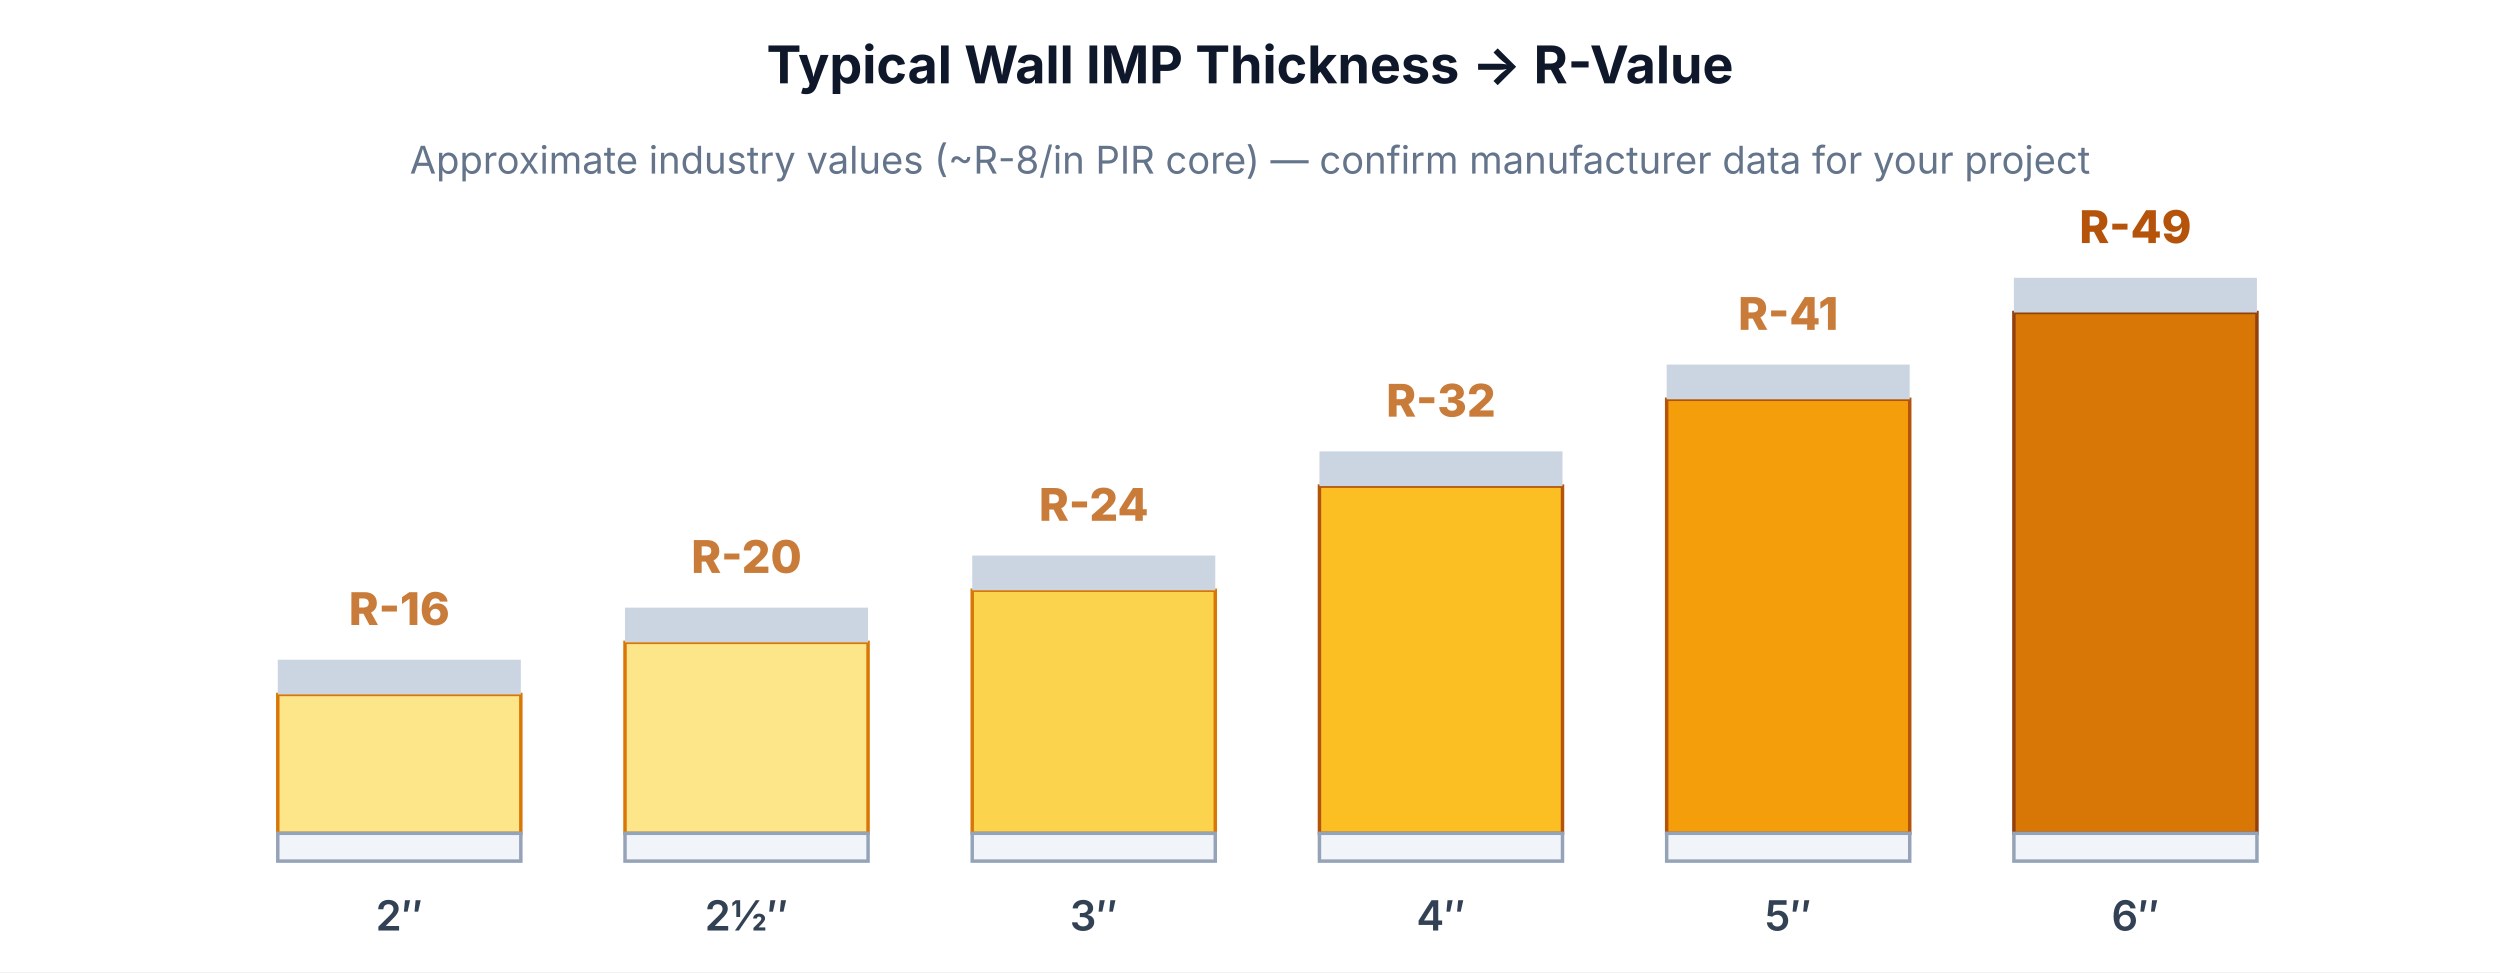
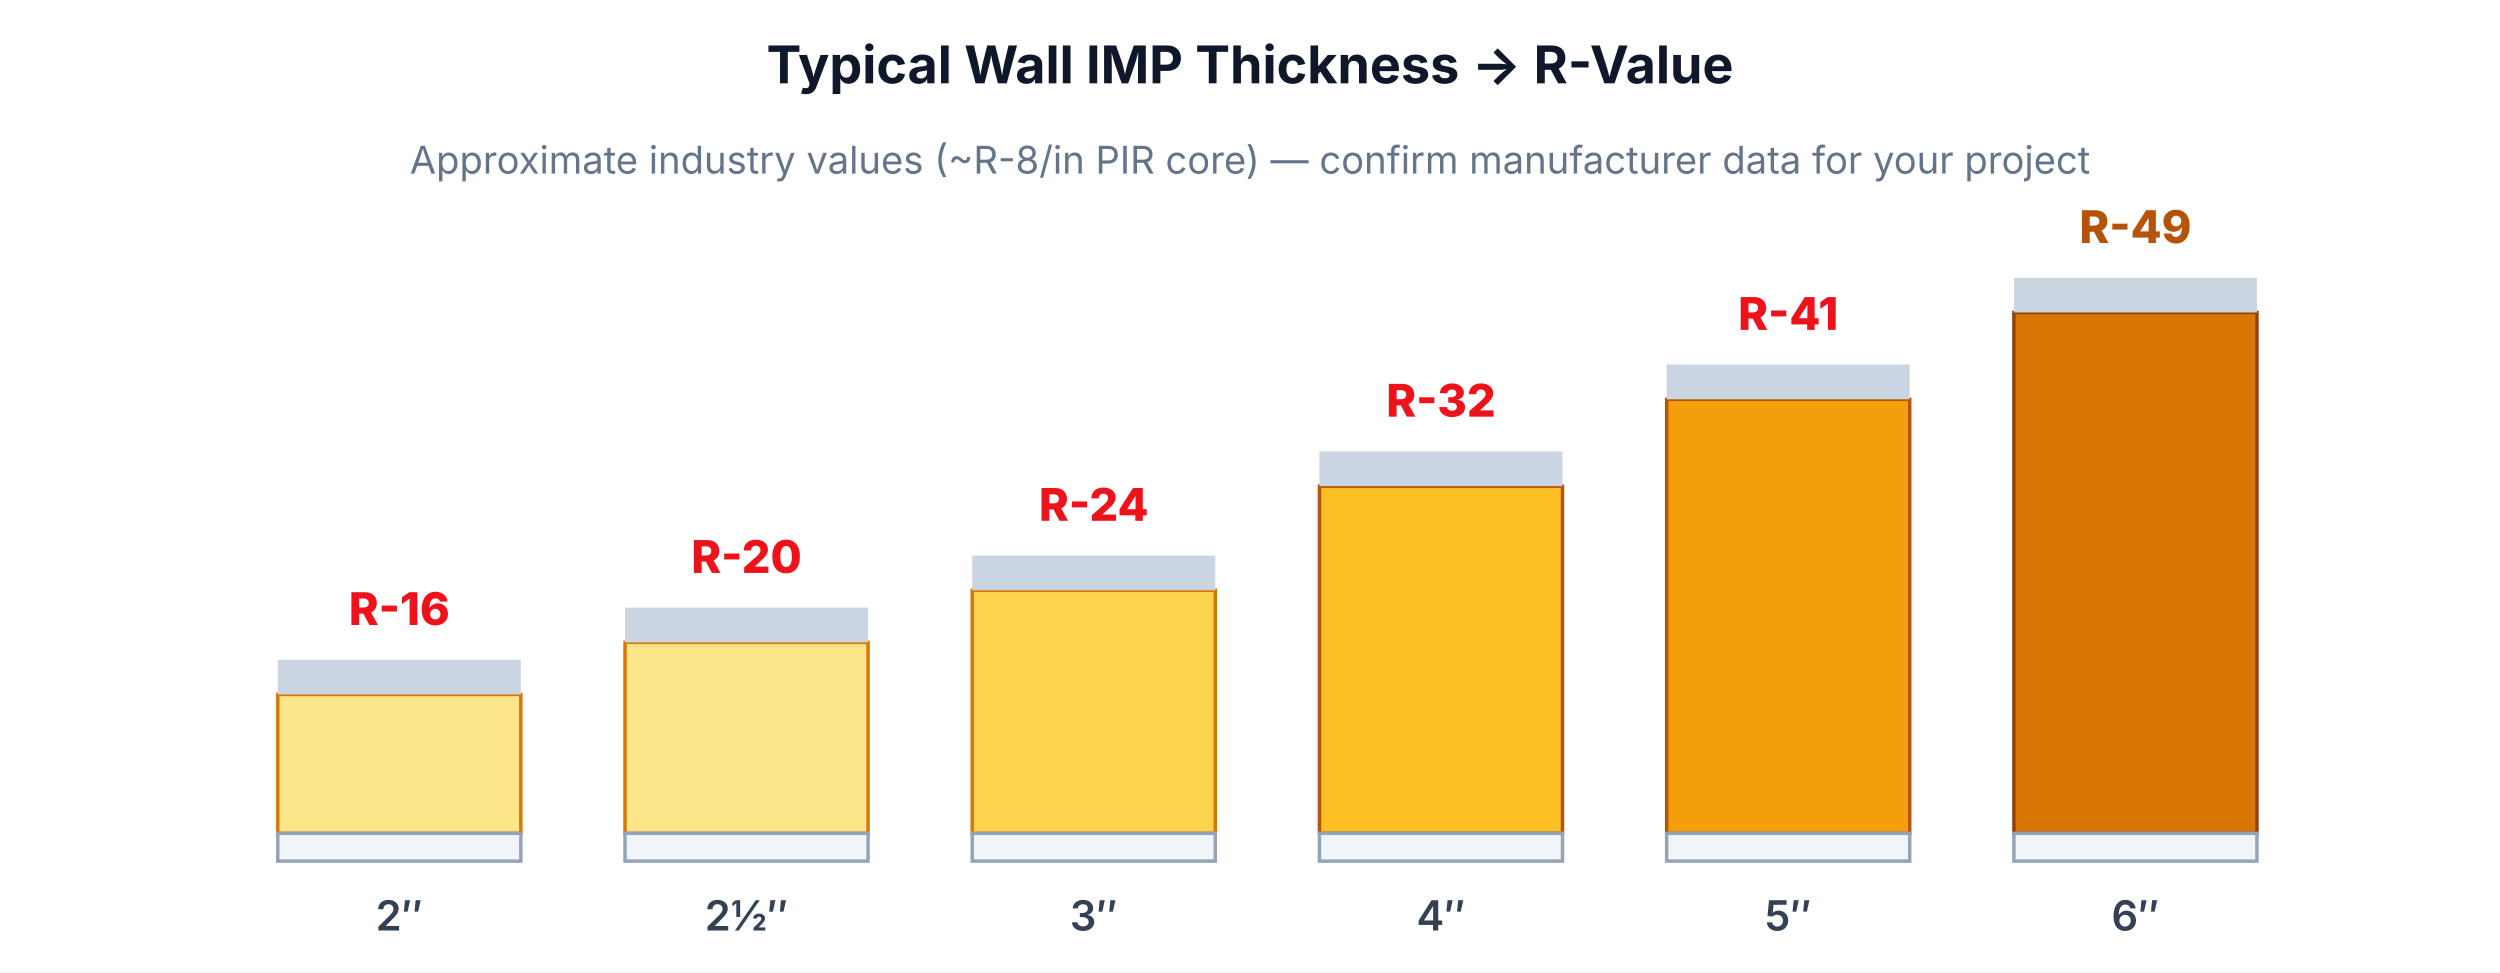
<svg xmlns="http://www.w3.org/2000/svg" width="720" height="280" viewBox="0 0 720 280" role="img">
  <rect width="720" height="280" fill="#ffffff" />
  <text x="360" y="24" text-anchor="middle" font-family="Inter,system-ui,sans-serif" font-size="15" font-weight="700" fill="#0f172a">Typical Wall IMP Thickness → R-Value</text>
  <g font-family="Inter,system-ui,sans-serif">
    <rect x="80" y="200" width="70" height="40" fill="#fde68a" stroke="#d97706" />
    <rect x="80" y="190" width="70" height="10" fill="#cbd5e1" />
    <rect x="80" y="240" width="70" height="8" fill="#f1f5f9" stroke="#94a3b8" />
-     <text x="115" y="180" text-anchor="middle" font-size="13" font-weight="800" fill="#c97b3a">R-16</text>
+     <text x="115" y="180" text-anchor="middle" font-size="13" font-weight="800" fill="#EE131B">R-16</text>
    <text x="115" y="268" text-anchor="middle" font-size="12" font-weight="600" fill="#334155">2″</text>
    <rect x="180" y="185" width="70" height="55" fill="#fde68a" stroke="#d97706" />
    <rect x="180" y="175" width="70" height="10" fill="#cbd5e1" />
    <rect x="180" y="240" width="70" height="8" fill="#f1f5f9" stroke="#94a3b8" />
-     <text x="215" y="165" text-anchor="middle" font-size="13" font-weight="800" fill="#c97b3a">R-20</text>
+     <text x="215" y="165" text-anchor="middle" font-size="13" font-weight="800" fill="#EE131B">R-20</text>
    <text x="215" y="268" text-anchor="middle" font-size="12" font-weight="600" fill="#334155">2½″</text>
    <rect x="280" y="170" width="70" height="70" fill="#fcd34d" stroke="#d97706" />
    <rect x="280" y="160" width="70" height="10" fill="#cbd5e1" />
    <rect x="280" y="240" width="70" height="8" fill="#f1f5f9" stroke="#94a3b8" />
-     <text x="315" y="150" text-anchor="middle" font-size="13" font-weight="800" fill="#c97b3a">R-24</text>
+     <text x="315" y="150" text-anchor="middle" font-size="13" font-weight="800" fill="#EE131B">R-24</text>
    <text x="315" y="268" text-anchor="middle" font-size="12" font-weight="600" fill="#334155">3″</text>
    <rect x="380" y="140" width="70" height="100" fill="#fbbf24" stroke="#b45309" />
    <rect x="380" y="130" width="70" height="10" fill="#cbd5e1" />
    <rect x="380" y="240" width="70" height="8" fill="#f1f5f9" stroke="#94a3b8" />
-     <text x="415" y="120" text-anchor="middle" font-size="13" font-weight="800" fill="#c97b3a">R-32</text>
+     <text x="415" y="120" text-anchor="middle" font-size="13" font-weight="800" fill="#EE131B">R-32</text>
    <text x="415" y="268" text-anchor="middle" font-size="12" font-weight="600" fill="#334155">4″</text>
    <rect x="480" y="115" width="70" height="125" fill="#f59e0b" stroke="#b45309" />
    <rect x="480" y="105" width="70" height="10" fill="#cbd5e1" />
    <rect x="480" y="240" width="70" height="8" fill="#f1f5f9" stroke="#94a3b8" />
-     <text x="515" y="95" text-anchor="middle" font-size="13" font-weight="800" fill="#c97b3a">R-41</text>
+     <text x="515" y="95" text-anchor="middle" font-size="13" font-weight="800" fill="#EE131B">R-41</text>
    <text x="515" y="268" text-anchor="middle" font-size="12" font-weight="600" fill="#334155">5″</text>
    <rect x="580" y="90" width="70" height="150" fill="#d97706" stroke="#92400e" />
    <rect x="580" y="80" width="70" height="10" fill="#cbd5e1" />
    <rect x="580" y="240" width="70" height="8" fill="#f1f5f9" stroke="#94a3b8" />
    <text x="615" y="70" text-anchor="middle" font-size="13" font-weight="800" fill="#b45309">R-49</text>
    <text x="615" y="268" text-anchor="middle" font-size="12" font-weight="600" fill="#334155">6″</text>
  </g>
  <text x="360" y="50" text-anchor="middle" font-size="11" fill="#64748b" font-family="Inter,system-ui,sans-serif">Approximate industry values (~R-8/in PIR core) — confirm manufacturer data for your project</text>
</svg>
